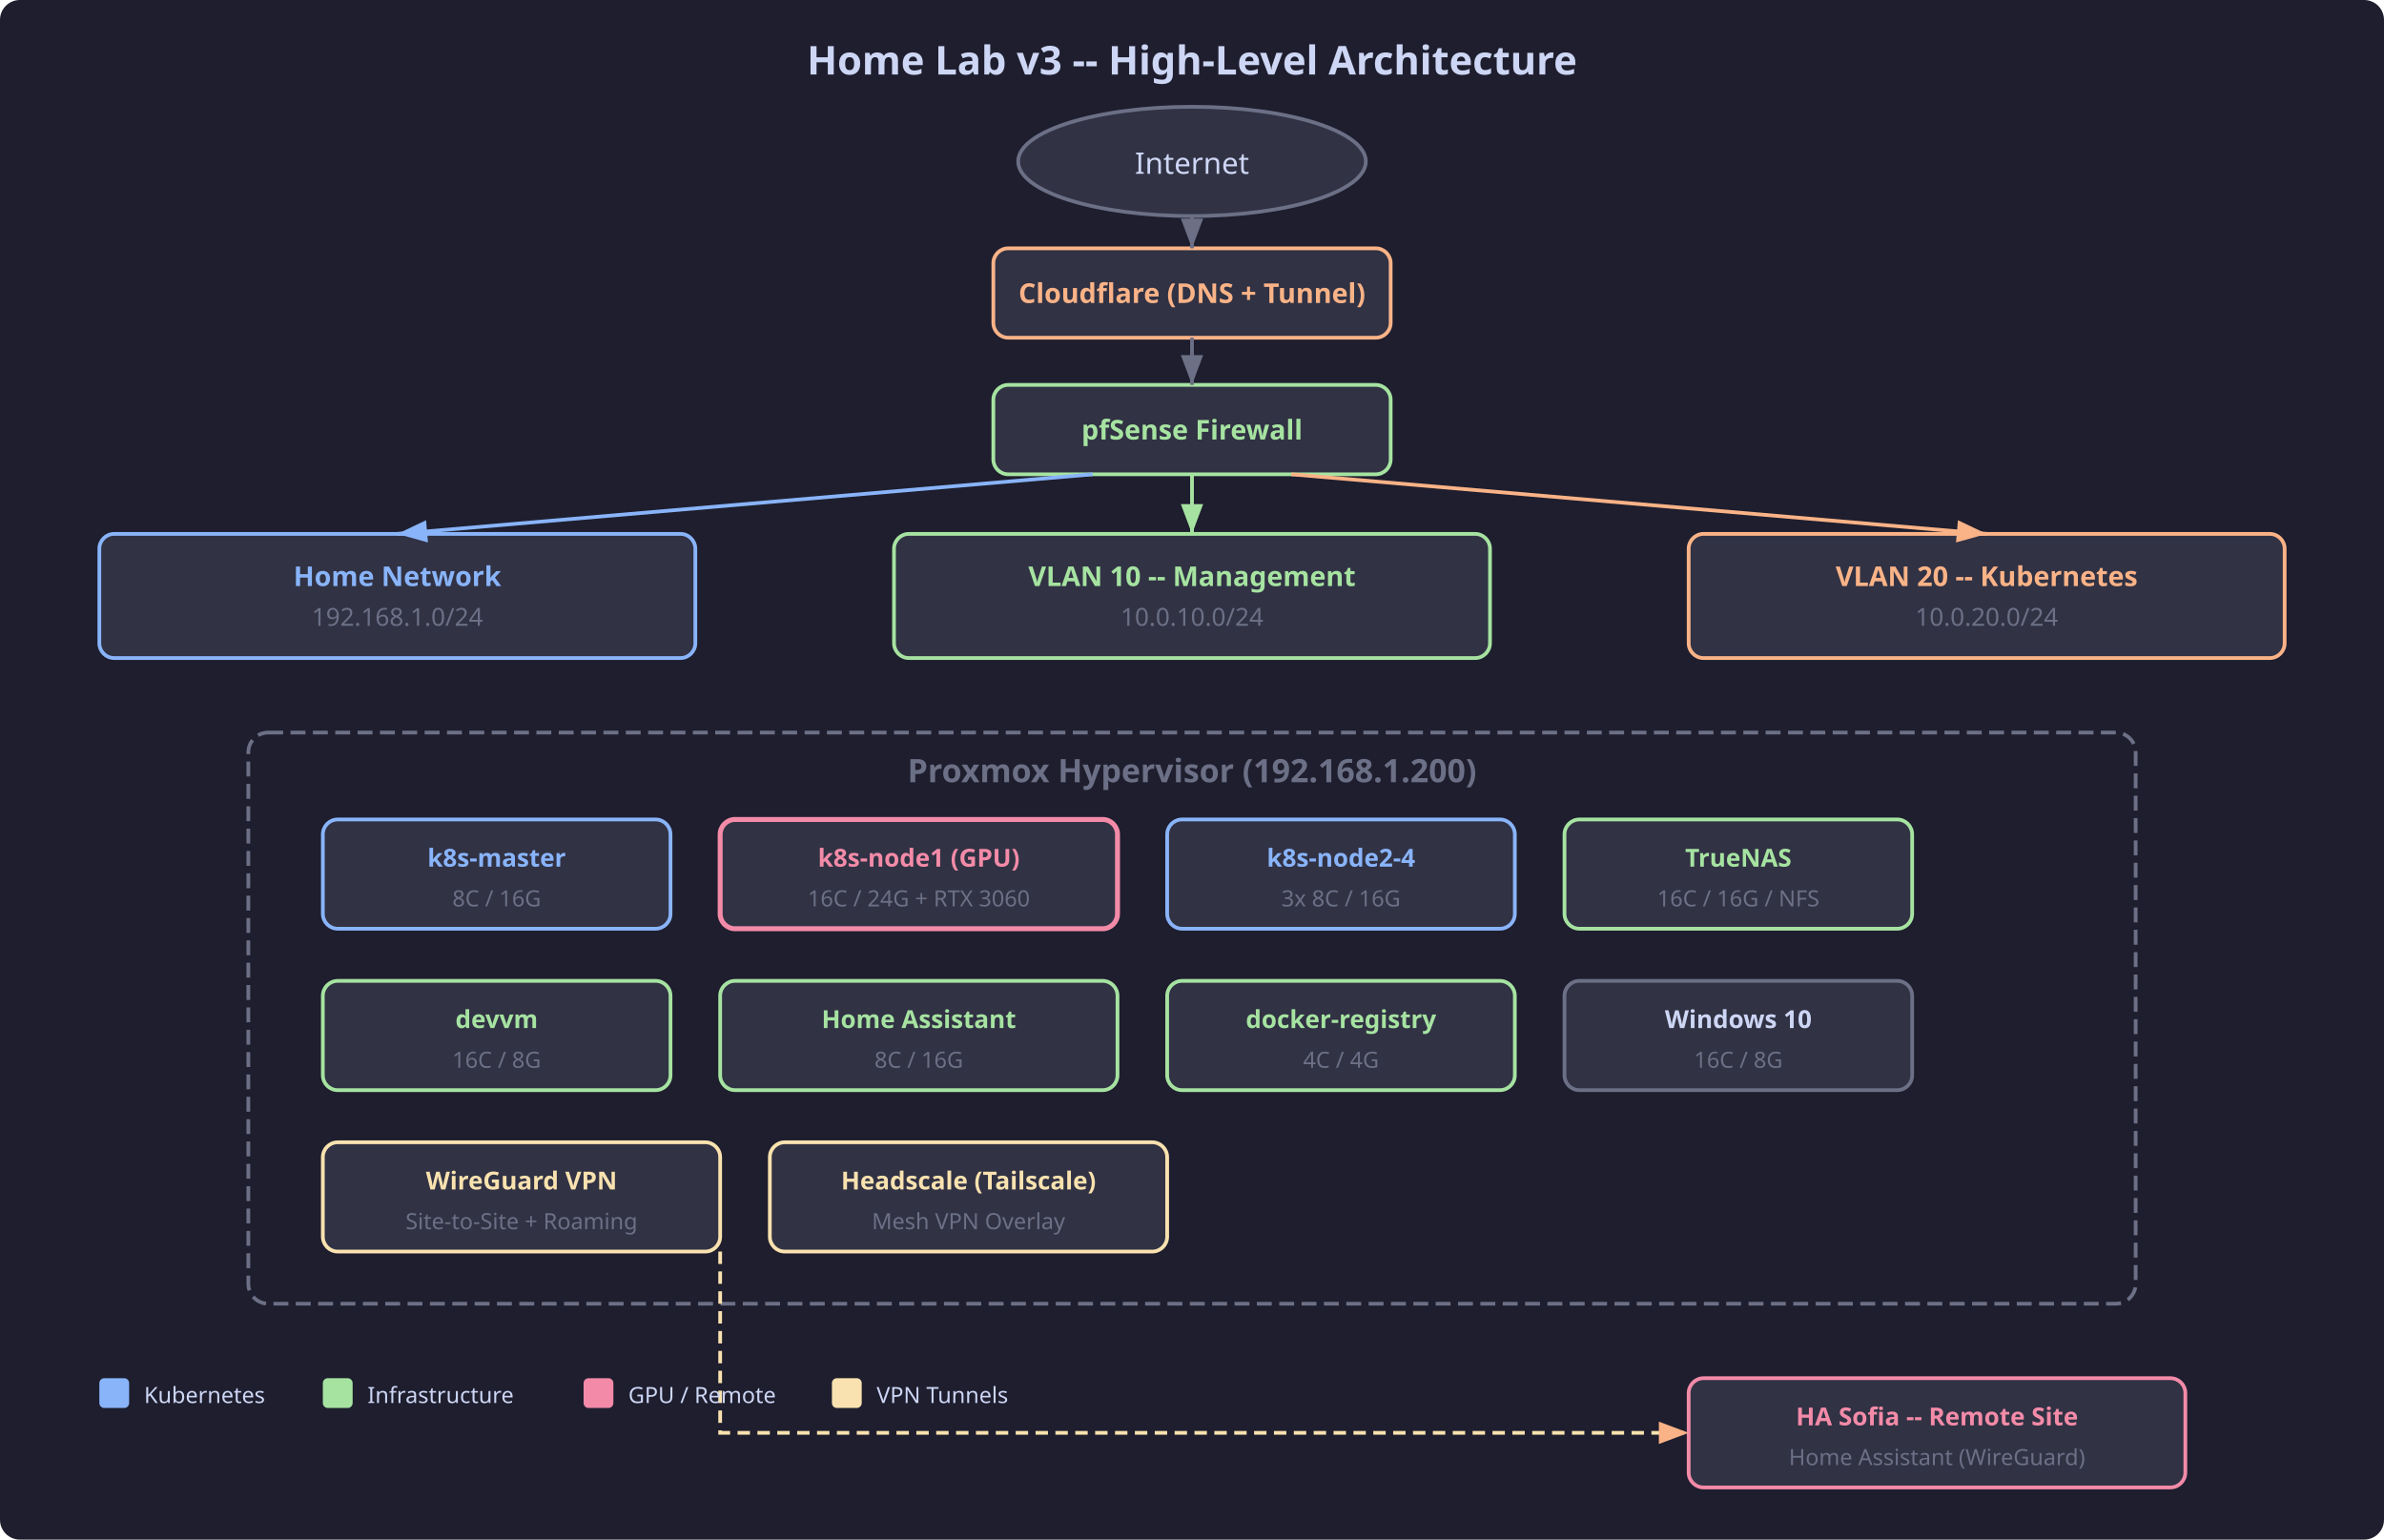
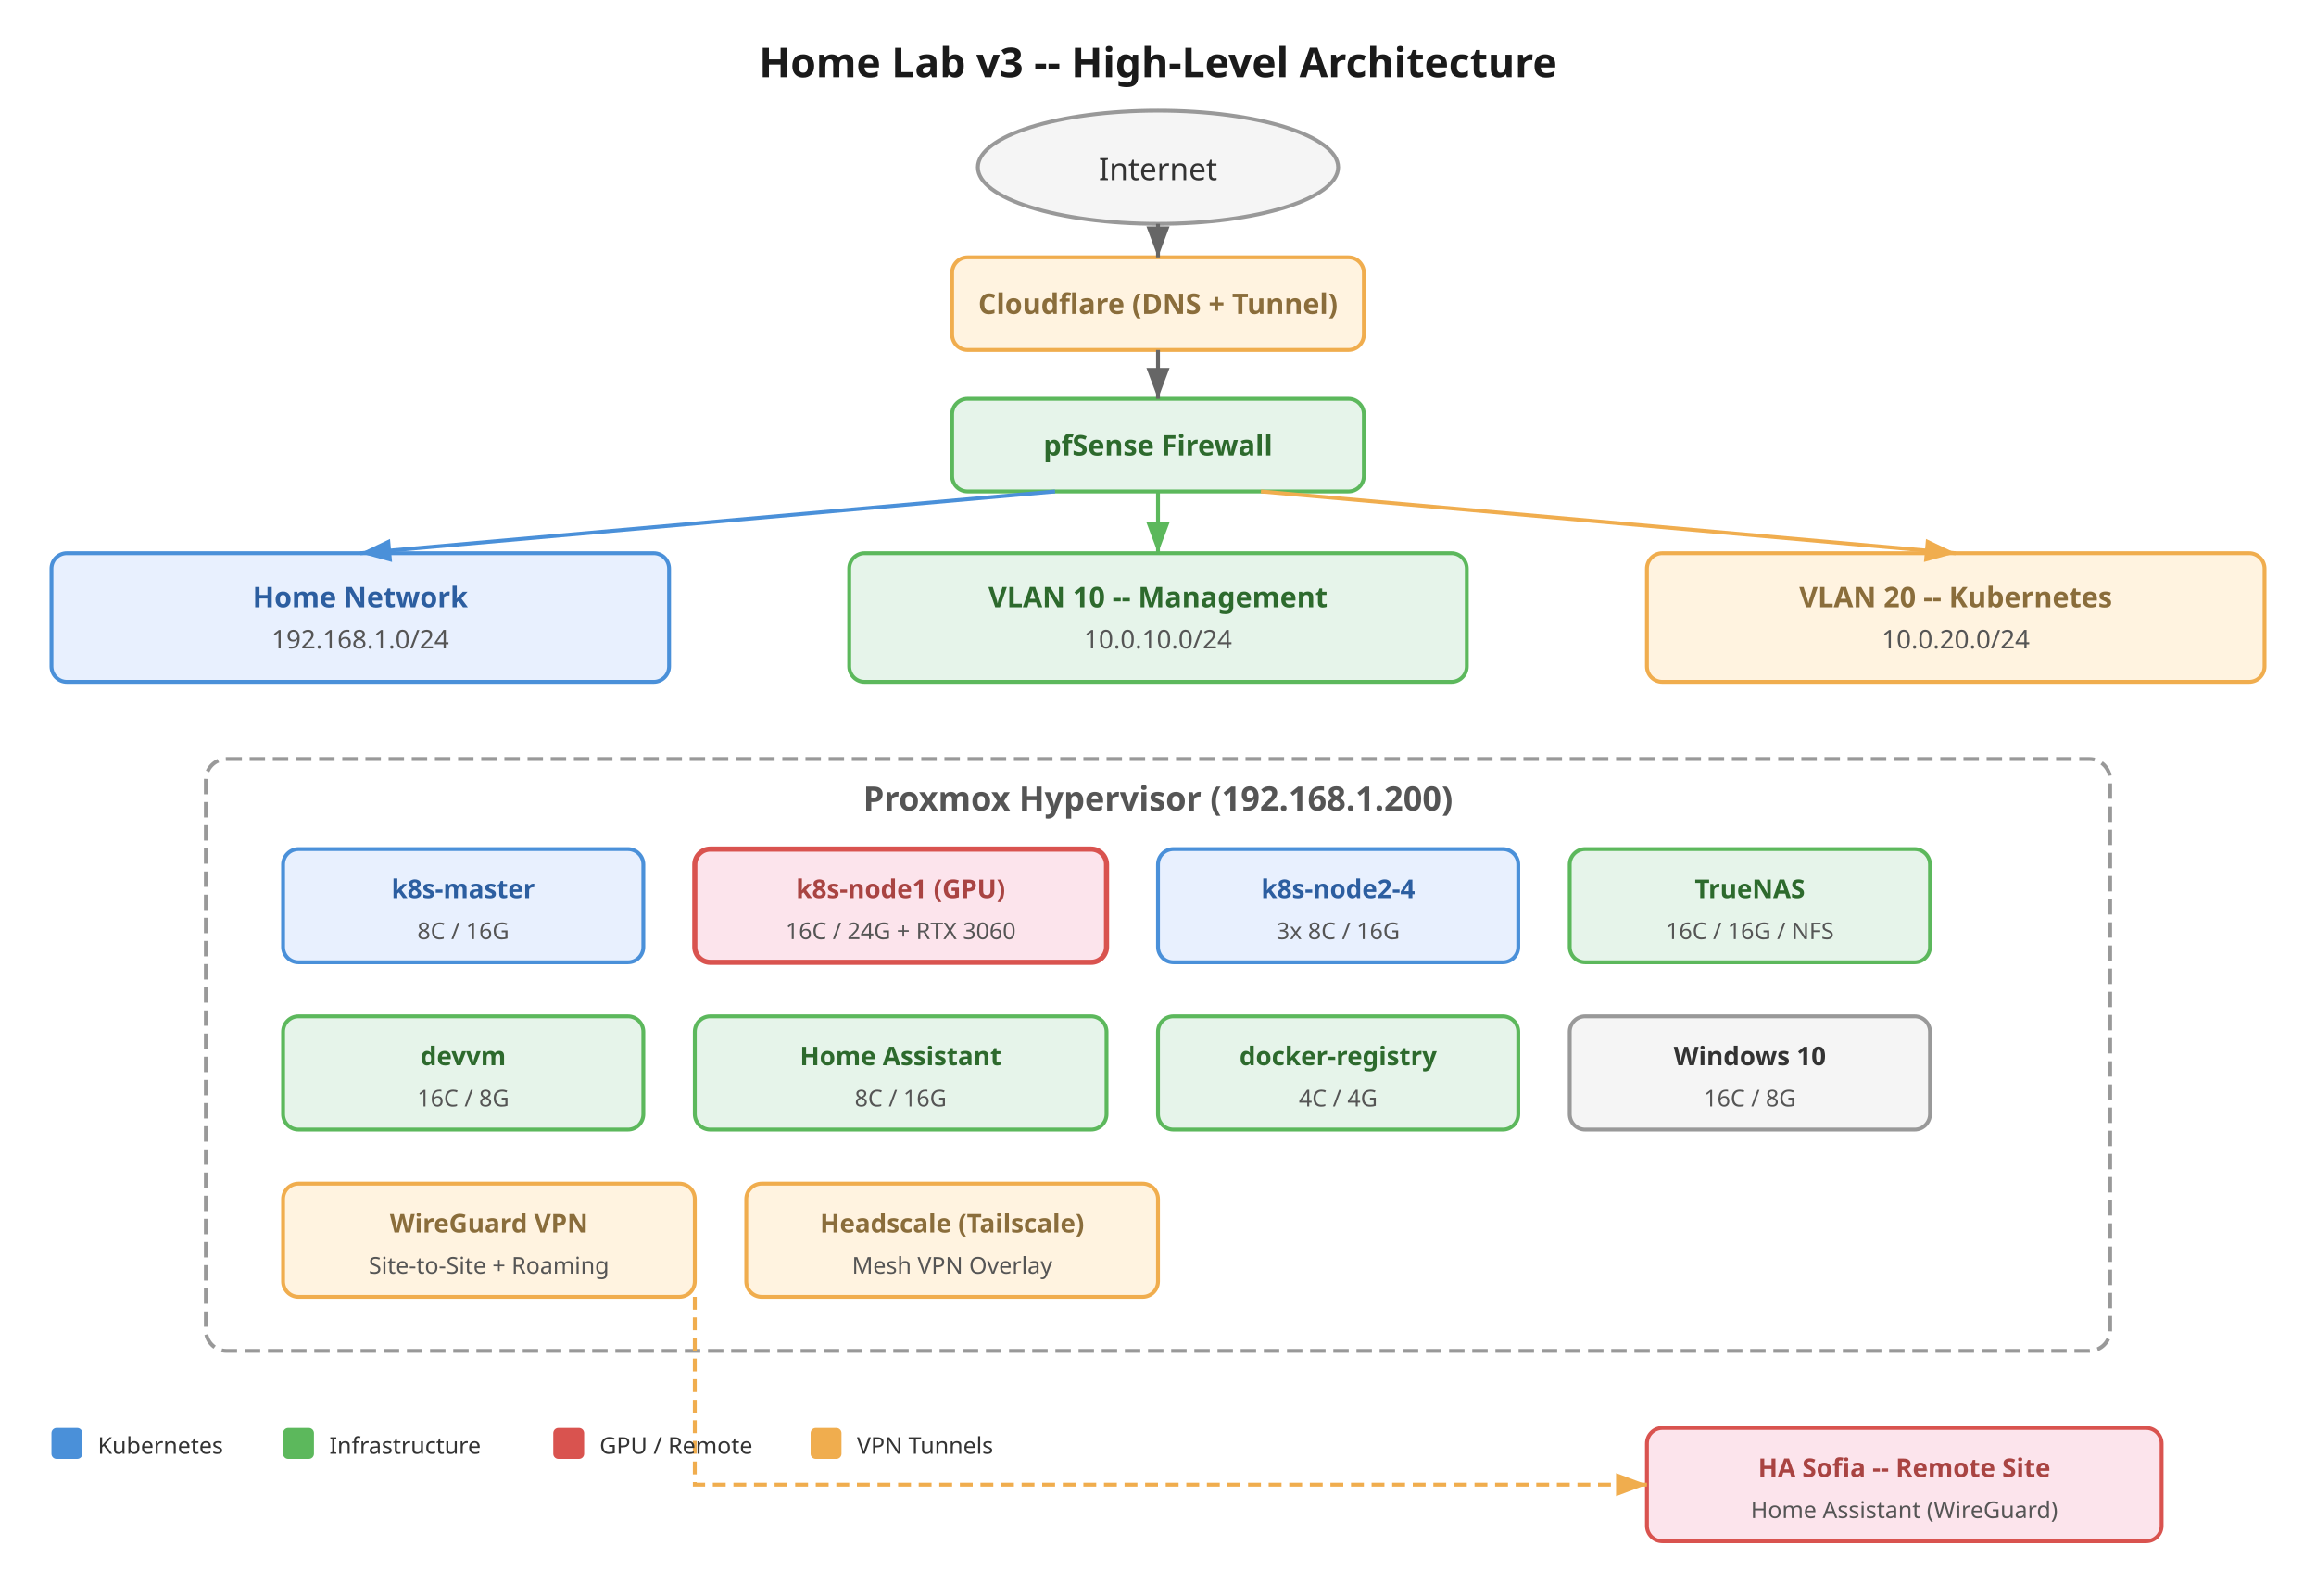
- <svg xmlns="http://www.w3.org/2000/svg" viewBox="0 0 960 620" width="960" height="620" font-family="sans-serif">
+ <svg xmlns="http://www.w3.org/2000/svg" viewBox="0 0 900 620" width="900" height="620" font-family="sans-serif">
  <defs>
    <marker id="arrow-gray" markerWidth="8" markerHeight="6" refX="8" refY="3" orient="auto">
-       <path d="M0,0 L8,3 L0,6" fill="#6c7086" />
+       <path d="M0,0 L8,3 L0,6" fill="#666666" />
    </marker>
    <marker id="arrow-blue" markerWidth="8" markerHeight="6" refX="8" refY="3" orient="auto">
-       <path d="M0,0 L8,3 L0,6" fill="#89b4fa" />
+       <path d="M0,0 L8,3 L0,6" fill="#4a90d9" />
    </marker>
    <marker id="arrow-green" markerWidth="8" markerHeight="6" refX="8" refY="3" orient="auto">
-       <path d="M0,0 L8,3 L0,6" fill="#a6e3a1" />
+       <path d="M0,0 L8,3 L0,6" fill="#5cb85c" />
    </marker>
    <marker id="arrow-orange" markerWidth="8" markerHeight="6" refX="8" refY="3" orient="auto">
-       <path d="M0,0 L8,3 L0,6" fill="#fab387" />
+       <path d="M0,0 L8,3 L0,6" fill="#f0ad4e" />
    </marker>
  </defs>
-   <rect width="960" height="620" rx="8" fill="#1e1e2e" />
-   <text x="480" y="30" fill="#cdd6f4" font-size="16" font-weight="bold" text-anchor="middle">Home Lab v3 -- High-Level Architecture</text>
-   <ellipse cx="480" cy="65" rx="70" ry="22" fill="#313244" stroke="#6c7086" stroke-width="1.5" />
-   <text x="480" y="70" fill="#cdd6f4" font-size="12" text-anchor="middle">Internet</text>
-   <rect x="400" y="100" width="160" height="36" rx="6" fill="#313244" stroke="#fab387" stroke-width="1.5" />
-   <text x="480" y="122" fill="#fab387" font-size="11" font-weight="bold" text-anchor="middle">Cloudflare (DNS + Tunnel)</text>
-   <line x1="480" y1="87" x2="480" y2="100" stroke="#6c7086" stroke-width="1.5" marker-end="url(#arrow-gray)" />
-   <rect x="400" y="155" width="160" height="36" rx="6" fill="#313244" stroke="#a6e3a1" stroke-width="1.5" />
-   <text x="480" y="177" fill="#a6e3a1" font-size="11" font-weight="bold" text-anchor="middle">pfSense Firewall</text>
-   <line x1="480" y1="136" x2="480" y2="155" stroke="#6c7086" stroke-width="1.5" marker-end="url(#arrow-gray)" />
-   <rect x="40" y="215" width="240" height="50" rx="6" fill="#313244" stroke="#89b4fa" stroke-width="1.5" />
-   <text x="160" y="236" fill="#89b4fa" font-size="11" font-weight="bold" text-anchor="middle">Home Network</text>
-   <text x="160" y="252" fill="#6c7086" font-size="10" text-anchor="middle">192.168.1.0/24</text>
-   <rect x="360" y="215" width="240" height="50" rx="6" fill="#313244" stroke="#a6e3a1" stroke-width="1.5" />
-   <text x="480" y="236" fill="#a6e3a1" font-size="11" font-weight="bold" text-anchor="middle">VLAN 10 -- Management</text>
-   <text x="480" y="252" fill="#6c7086" font-size="10" text-anchor="middle">10.0.10.0/24</text>
-   <rect x="680" y="215" width="240" height="50" rx="6" fill="#313244" stroke="#fab387" stroke-width="1.5" />
-   <text x="800" y="236" fill="#fab387" font-size="11" font-weight="bold" text-anchor="middle">VLAN 20 -- Kubernetes</text>
-   <text x="800" y="252" fill="#6c7086" font-size="10" text-anchor="middle">10.0.20.0/24</text>
-   <line x1="440" y1="191" x2="160" y2="215" stroke="#89b4fa" stroke-width="1.5" marker-end="url(#arrow-blue)" />
-   <line x1="480" y1="191" x2="480" y2="215" stroke="#a6e3a1" stroke-width="1.5" marker-end="url(#arrow-green)" />
-   <line x1="520" y1="191" x2="800" y2="215" stroke="#fab387" stroke-width="1.5" marker-end="url(#arrow-orange)" />
-   <rect x="100" y="295" width="760" height="230" rx="8" fill="none" stroke="#6c7086" stroke-width="1.5" stroke-dasharray="6,3" />
-   <text x="480" y="315" fill="#6c7086" font-size="13" font-weight="bold" text-anchor="middle">Proxmox Hypervisor (192.168.1.200)</text>
-   <rect x="130" y="330" width="140" height="44" rx="6" fill="#313244" stroke="#89b4fa" stroke-width="1.5" />
-   <text x="200" y="349" fill="#89b4fa" font-size="10" font-weight="bold" text-anchor="middle">k8s-master</text>
-   <text x="200" y="365" fill="#6c7086" font-size="9" text-anchor="middle">8C / 16G</text>
-   <rect x="290" y="330" width="160" height="44" rx="6" fill="#313244" stroke="#f38ba8" stroke-width="2" />
-   <text x="370" y="349" fill="#f38ba8" font-size="10" font-weight="bold" text-anchor="middle">k8s-node1 (GPU)</text>
-   <text x="370" y="365" fill="#6c7086" font-size="9" text-anchor="middle">16C / 24G + RTX 3060</text>
-   <rect x="470" y="330" width="140" height="44" rx="6" fill="#313244" stroke="#89b4fa" stroke-width="1.5" />
-   <text x="540" y="349" fill="#89b4fa" font-size="10" font-weight="bold" text-anchor="middle">k8s-node2-4</text>
-   <text x="540" y="365" fill="#6c7086" font-size="9" text-anchor="middle">3x 8C / 16G</text>
-   <rect x="630" y="330" width="140" height="44" rx="6" fill="#313244" stroke="#a6e3a1" stroke-width="1.5" />
-   <text x="700" y="349" fill="#a6e3a1" font-size="10" font-weight="bold" text-anchor="middle">TrueNAS</text>
-   <text x="700" y="365" fill="#6c7086" font-size="9" text-anchor="middle">16C / 16G / NFS</text>
-   <rect x="130" y="395" width="140" height="44" rx="6" fill="#313244" stroke="#a6e3a1" stroke-width="1.5" />
-   <text x="200" y="414" fill="#a6e3a1" font-size="10" font-weight="bold" text-anchor="middle">devvm</text>
-   <text x="200" y="430" fill="#6c7086" font-size="9" text-anchor="middle">16C / 8G</text>
-   <rect x="290" y="395" width="160" height="44" rx="6" fill="#313244" stroke="#a6e3a1" stroke-width="1.5" />
-   <text x="370" y="414" fill="#a6e3a1" font-size="10" font-weight="bold" text-anchor="middle">Home Assistant</text>
-   <text x="370" y="430" fill="#6c7086" font-size="9" text-anchor="middle">8C / 16G</text>
-   <rect x="470" y="395" width="140" height="44" rx="6" fill="#313244" stroke="#a6e3a1" stroke-width="1.5" />
-   <text x="540" y="414" fill="#a6e3a1" font-size="10" font-weight="bold" text-anchor="middle">docker-registry</text>
-   <text x="540" y="430" fill="#6c7086" font-size="9" text-anchor="middle">4C / 4G</text>
-   <rect x="630" y="395" width="140" height="44" rx="6" fill="#313244" stroke="#6c7086" stroke-width="1.5" />
-   <text x="700" y="414" fill="#cdd6f4" font-size="10" font-weight="bold" text-anchor="middle">Windows 10</text>
-   <text x="700" y="430" fill="#6c7086" font-size="9" text-anchor="middle">16C / 8G</text>
-   <rect x="130" y="460" width="160" height="44" rx="6" fill="#313244" stroke="#f9e2af" stroke-width="1.5" />
-   <text x="210" y="479" fill="#f9e2af" font-size="10" font-weight="bold" text-anchor="middle">WireGuard VPN</text>
-   <text x="210" y="495" fill="#6c7086" font-size="9" text-anchor="middle">Site-to-Site + Roaming</text>
-   <rect x="310" y="460" width="160" height="44" rx="6" fill="#313244" stroke="#f9e2af" stroke-width="1.5" />
-   <text x="390" y="479" fill="#f9e2af" font-size="10" font-weight="bold" text-anchor="middle">Headscale (Tailscale)</text>
-   <text x="390" y="495" fill="#6c7086" font-size="9" text-anchor="middle">Mesh VPN Overlay</text>
-   <rect x="680" y="555" width="200" height="44" rx="6" fill="#313244" stroke="#f38ba8" stroke-width="1.5" />
-   <text x="780" y="574" fill="#f38ba8" font-size="10" font-weight="bold" text-anchor="middle">HA Sofia -- Remote Site</text>
-   <text x="780" y="590" fill="#6c7086" font-size="9" text-anchor="middle">Home Assistant (WireGuard)</text>
-   <path d="M290,504 L290,577 L680,577" fill="none" stroke="#f9e2af" stroke-width="1.5" marker-end="url(#arrow-orange)" stroke-dasharray="5,3" />
-   <rect x="40" y="555" width="12" height="12" rx="2" fill="#89b4fa" />
-   <text x="58" y="565" fill="#cdd6f4" font-size="9">Kubernetes</text>
-   <rect x="130" y="555" width="12" height="12" rx="2" fill="#a6e3a1" />
-   <text x="148" y="565" fill="#cdd6f4" font-size="9">Infrastructure</text>
-   <rect x="235" y="555" width="12" height="12" rx="2" fill="#f38ba8" />
-   <text x="253" y="565" fill="#cdd6f4" font-size="9">GPU / Remote</text>
-   <rect x="335" y="555" width="12" height="12" rx="2" fill="#f9e2af" />
-   <text x="353" y="565" fill="#cdd6f4" font-size="9">VPN Tunnels</text>
+   <text x="450" y="30" fill="#1a1a1a" font-size="16" font-weight="bold" text-anchor="middle">Home Lab v3 -- High-Level Architecture</text>
+   <g data-label="Internet">
+     <ellipse cx="450" cy="65" rx="70" ry="22" fill="#f5f5f5" stroke="#999999" stroke-width="1.5" />
+     <text x="450" y="70" fill="#333333" font-size="12" text-anchor="middle">Internet</text>
+   </g>
+   <g data-label="Cloudflare">
+     <rect x="370" y="100" width="160" height="36" rx="6" fill="#fff3e0" stroke="#f0ad4e" stroke-width="1.5" />
+     <text x="450" y="122" fill="#8a6d3b" font-size="11" font-weight="bold" text-anchor="middle">Cloudflare (DNS + Tunnel)</text>
+   </g>
+   <line x1="450" y1="87" x2="450" y2="100" stroke="#666666" stroke-width="1.5" marker-end="url(#arrow-gray)" />
+   <g data-label="pfSense">
+     <rect x="370" y="155" width="160" height="36" rx="6" fill="#e6f4ea" stroke="#5cb85c" stroke-width="1.5" />
+     <text x="450" y="177" fill="#2d6a2d" font-size="11" font-weight="bold" text-anchor="middle">pfSense Firewall</text>
+   </g>
+   <line x1="450" y1="136" x2="450" y2="155" stroke="#666666" stroke-width="1.5" marker-end="url(#arrow-gray)" />
+   <g data-label="Home Network">
+     <rect x="20" y="215" width="240" height="50" rx="6" fill="#e8f0fe" stroke="#4a90d9" stroke-width="1.5" />
+     <text x="140" y="236" fill="#2c5ea0" font-size="11" font-weight="bold" text-anchor="middle">Home Network</text>
+     <text x="140" y="252" fill="#555555" font-size="10" text-anchor="middle">192.168.1.0/24</text>
+   </g>
+   <g data-label="Management VLAN">
+     <rect x="330" y="215" width="240" height="50" rx="6" fill="#e6f4ea" stroke="#5cb85c" stroke-width="1.5" />
+     <text x="450" y="236" fill="#2d6a2d" font-size="11" font-weight="bold" text-anchor="middle">VLAN 10 -- Management</text>
+     <text x="450" y="252" fill="#555555" font-size="10" text-anchor="middle">10.0.10.0/24</text>
+   </g>
+   <g data-label="Kubernetes VLAN">
+     <rect x="640" y="215" width="240" height="50" rx="6" fill="#fff3e0" stroke="#f0ad4e" stroke-width="1.5" />
+     <text x="760" y="236" fill="#8a6d3b" font-size="11" font-weight="bold" text-anchor="middle">VLAN 20 -- Kubernetes</text>
+     <text x="760" y="252" fill="#555555" font-size="10" text-anchor="middle">10.0.20.0/24</text>
+   </g>
+   <line x1="410" y1="191" x2="140" y2="215" stroke="#4a90d9" stroke-width="1.5" marker-end="url(#arrow-blue)" />
+   <line x1="450" y1="191" x2="450" y2="215" stroke="#5cb85c" stroke-width="1.5" marker-end="url(#arrow-green)" />
+   <line x1="490" y1="191" x2="760" y2="215" stroke="#f0ad4e" stroke-width="1.5" marker-end="url(#arrow-orange)" />
+   <g data-label="Proxmox Hypervisor">
+     <rect x="80" y="295" width="740" height="230" rx="8" fill="none" stroke="#999999" stroke-width="1.5" stroke-dasharray="6,3" />
+     <text x="450" y="315" fill="#555555" font-size="13" font-weight="bold" text-anchor="middle">Proxmox Hypervisor (192.168.1.200)</text>
+   </g>
+   <g data-label="k8s-master">
+     <rect x="110" y="330" width="140" height="44" rx="6" fill="#e8f0fe" stroke="#4a90d9" stroke-width="1.5" />
+     <text x="180" y="349" fill="#2c5ea0" font-size="10" font-weight="bold" text-anchor="middle">k8s-master</text>
+     <text x="180" y="365" fill="#555555" font-size="9" text-anchor="middle">8C / 16G</text>
+   </g>
+   <g data-label="k8s-node1 GPU">
+     <rect x="270" y="330" width="160" height="44" rx="6" fill="#fce4ec" stroke="#d9534f" stroke-width="2" />
+     <text x="350" y="349" fill="#a94442" font-size="10" font-weight="bold" text-anchor="middle">k8s-node1 (GPU)</text>
+     <text x="350" y="365" fill="#555555" font-size="9" text-anchor="middle">16C / 24G + RTX 3060</text>
+   </g>
+   <g data-label="k8s-node2-4">
+     <rect x="450" y="330" width="140" height="44" rx="6" fill="#e8f0fe" stroke="#4a90d9" stroke-width="1.5" />
+     <text x="520" y="349" fill="#2c5ea0" font-size="10" font-weight="bold" text-anchor="middle">k8s-node2-4</text>
+     <text x="520" y="365" fill="#555555" font-size="9" text-anchor="middle">3x 8C / 16G</text>
+   </g>
+   <g data-label="TrueNAS">
+     <rect x="610" y="330" width="140" height="44" rx="6" fill="#e6f4ea" stroke="#5cb85c" stroke-width="1.5" />
+     <text x="680" y="349" fill="#2d6a2d" font-size="10" font-weight="bold" text-anchor="middle">TrueNAS</text>
+     <text x="680" y="365" fill="#555555" font-size="9" text-anchor="middle">16C / 16G / NFS</text>
+   </g>
+   <g data-label="devvm">
+     <rect x="110" y="395" width="140" height="44" rx="6" fill="#e6f4ea" stroke="#5cb85c" stroke-width="1.5" />
+     <text x="180" y="414" fill="#2d6a2d" font-size="10" font-weight="bold" text-anchor="middle">devvm</text>
+     <text x="180" y="430" fill="#555555" font-size="9" text-anchor="middle">16C / 8G</text>
+   </g>
+   <g data-label="Home Assistant">
+     <rect x="270" y="395" width="160" height="44" rx="6" fill="#e6f4ea" stroke="#5cb85c" stroke-width="1.5" />
+     <text x="350" y="414" fill="#2d6a2d" font-size="10" font-weight="bold" text-anchor="middle">Home Assistant</text>
+     <text x="350" y="430" fill="#555555" font-size="9" text-anchor="middle">8C / 16G</text>
+   </g>
+   <g data-label="docker-registry">
+     <rect x="450" y="395" width="140" height="44" rx="6" fill="#e6f4ea" stroke="#5cb85c" stroke-width="1.5" />
+     <text x="520" y="414" fill="#2d6a2d" font-size="10" font-weight="bold" text-anchor="middle">docker-registry</text>
+     <text x="520" y="430" fill="#555555" font-size="9" text-anchor="middle">4C / 4G</text>
+   </g>
+   <g data-label="Windows 10">
+     <rect x="610" y="395" width="140" height="44" rx="6" fill="#f5f5f5" stroke="#999999" stroke-width="1.5" />
+     <text x="680" y="414" fill="#333333" font-size="10" font-weight="bold" text-anchor="middle">Windows 10</text>
+     <text x="680" y="430" fill="#555555" font-size="9" text-anchor="middle">16C / 8G</text>
+   </g>
+   <g data-label="WireGuard VPN">
+     <rect x="110" y="460" width="160" height="44" rx="6" fill="#fff3e0" stroke="#f0ad4e" stroke-width="1.5" />
+     <text x="190" y="479" fill="#8a6d3b" font-size="10" font-weight="bold" text-anchor="middle">WireGuard VPN</text>
+     <text x="190" y="495" fill="#555555" font-size="9" text-anchor="middle">Site-to-Site + Roaming</text>
+   </g>
+   <g data-label="Headscale">
+     <rect x="290" y="460" width="160" height="44" rx="6" fill="#fff3e0" stroke="#f0ad4e" stroke-width="1.5" />
+     <text x="370" y="479" fill="#8a6d3b" font-size="10" font-weight="bold" text-anchor="middle">Headscale (Tailscale)</text>
+     <text x="370" y="495" fill="#555555" font-size="9" text-anchor="middle">Mesh VPN Overlay</text>
+   </g>
+   <g data-label="HA Sofia">
+     <rect x="640" y="555" width="200" height="44" rx="6" fill="#fce4ec" stroke="#d9534f" stroke-width="1.5" />
+     <text x="740" y="574" fill="#a94442" font-size="10" font-weight="bold" text-anchor="middle">HA Sofia -- Remote Site</text>
+     <text x="740" y="590" fill="#555555" font-size="9" text-anchor="middle">Home Assistant (WireGuard)</text>
+   </g>
+   <path d="M270,504 L270,577 L640,577" fill="none" stroke="#f0ad4e" stroke-width="1.5" marker-end="url(#arrow-orange)" stroke-dasharray="5,3" />
+   <rect x="20" y="555" width="12" height="12" rx="2" fill="#4a90d9" />
+   <text x="38" y="565" fill="#333333" font-size="9">Kubernetes</text>
+   <rect x="110" y="555" width="12" height="12" rx="2" fill="#5cb85c" />
+   <text x="128" y="565" fill="#333333" font-size="9">Infrastructure</text>
+   <rect x="215" y="555" width="12" height="12" rx="2" fill="#d9534f" />
+   <text x="233" y="565" fill="#333333" font-size="9">GPU / Remote</text>
+   <rect x="315" y="555" width="12" height="12" rx="2" fill="#f0ad4e" />
+   <text x="333" y="565" fill="#333333" font-size="9">VPN Tunnels</text>
</svg>
